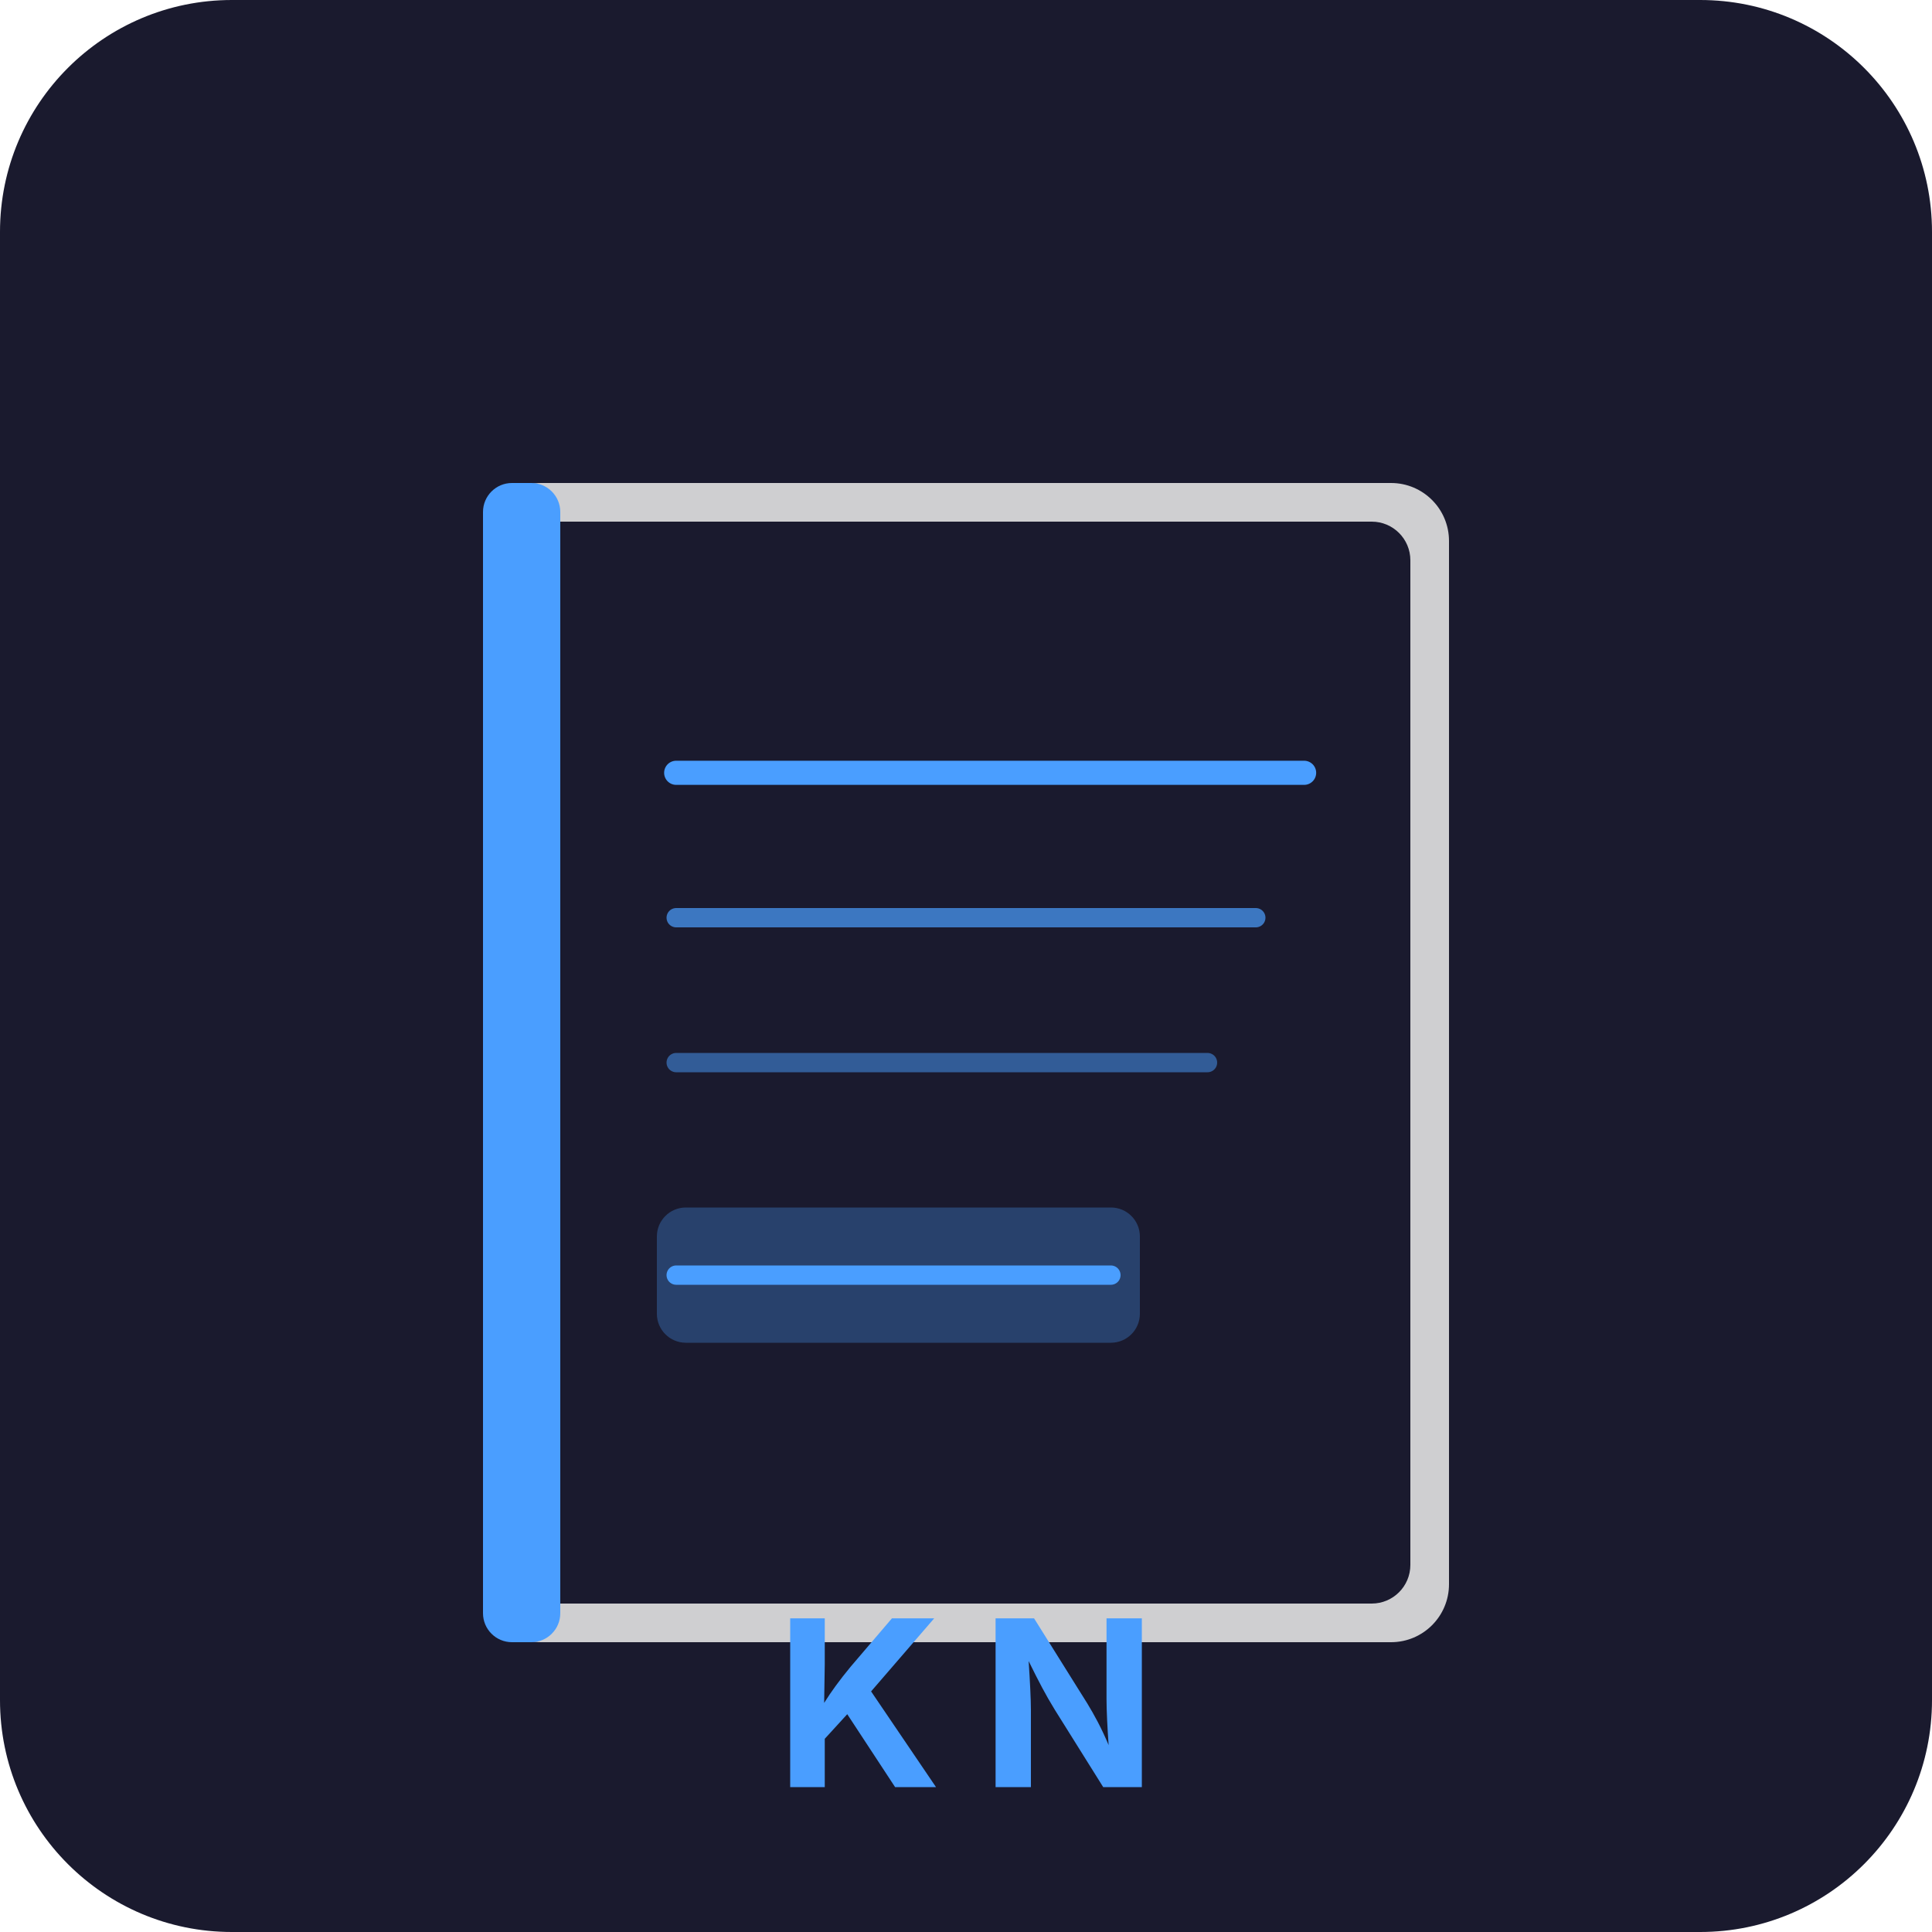
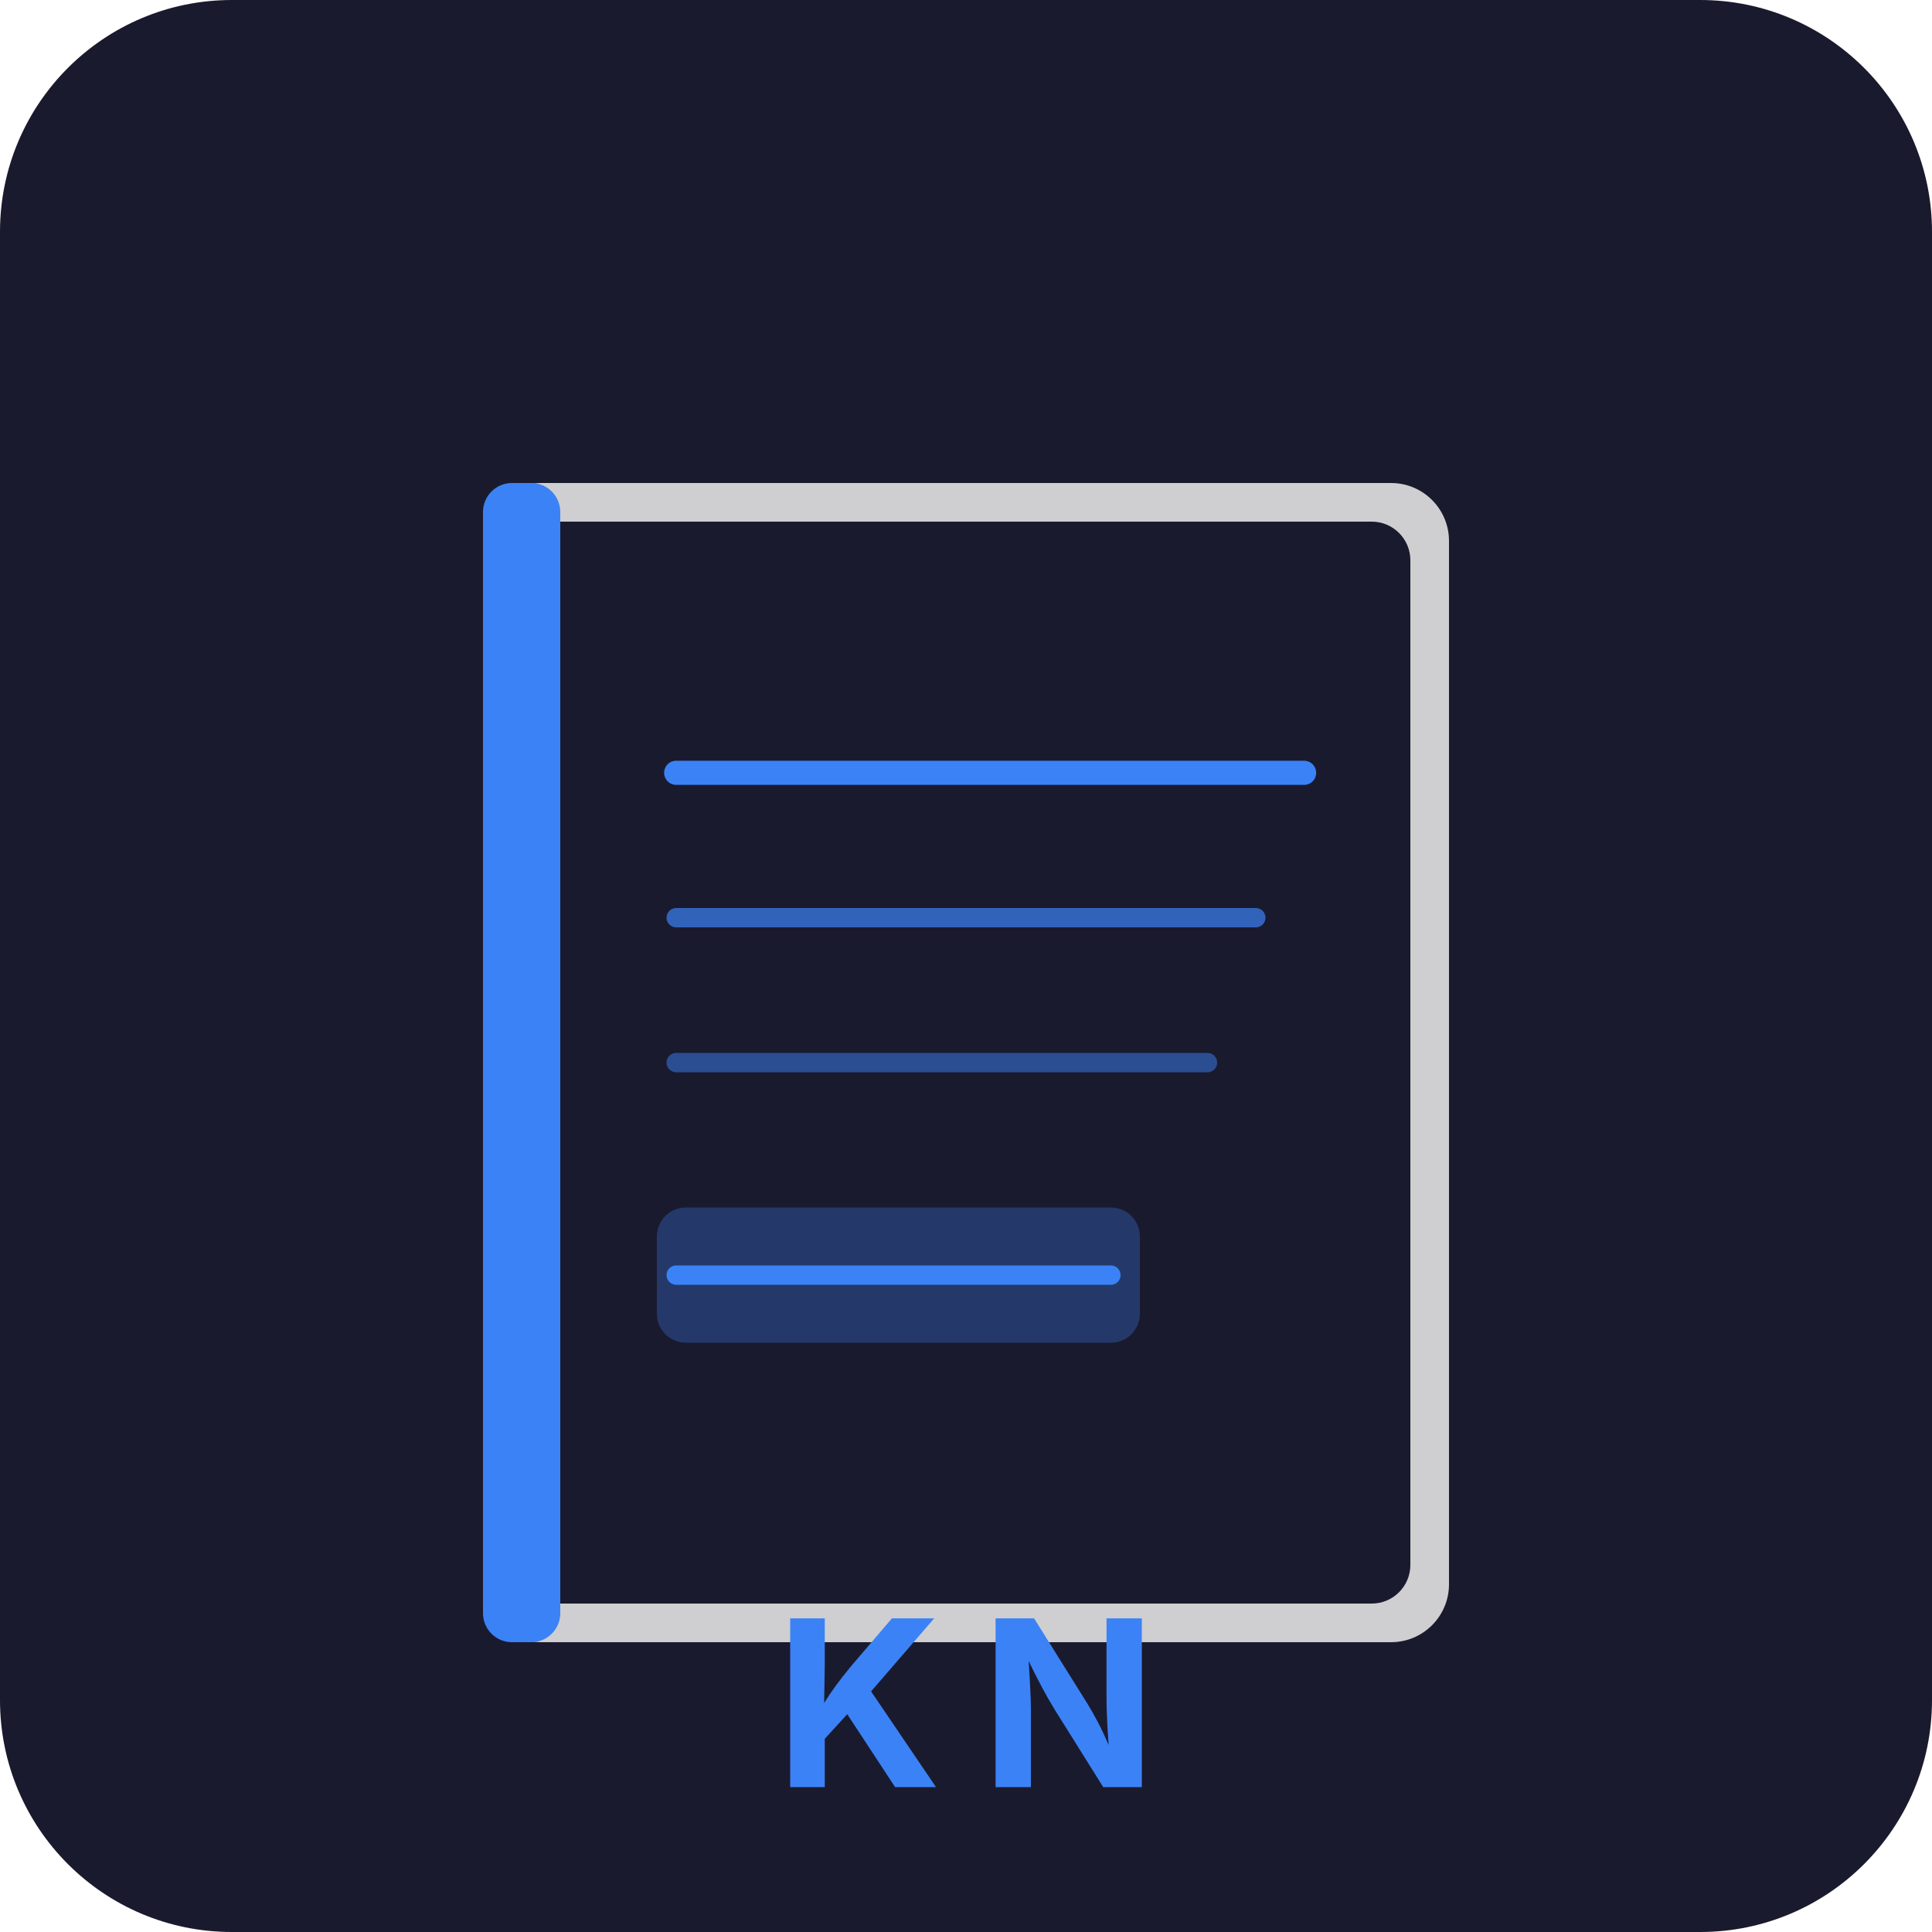
<svg xmlns="http://www.w3.org/2000/svg" viewBox="0 0 200 200" width="200" height="200">
  <rect width="200" height="200" rx="24" fill="#1a1a2e" />
  <g transform="translate(40, 30)">
    <rect x="10" y="20" width="100" height="120" rx="6" fill="#e2e2e2" opacity="0.9" />
    <rect x="14" y="24" width="92" height="112" rx="4" fill="#1a1a2e" />
-     <rect x="10" y="20" width="8" height="120" rx="3" fill="#4a9eff" />
-     <line x1="30" y1="50" x2="95" y2="50" stroke="#4a9eff" stroke-width="2.5" stroke-linecap="round" />
-     <line x1="30" y1="65" x2="90" y2="65" stroke="#4a9eff" stroke-width="2" stroke-linecap="round" opacity="0.7" />
-     <line x1="30" y1="80" x2="85" y2="80" stroke="#4a9eff" stroke-width="2" stroke-linecap="round" opacity="0.5" />
-     <rect x="28" y="95" width="50" height="14" rx="3" fill="#4a9eff" opacity="0.3" />
-     <line x1="30" y1="102" x2="75" y2="102" stroke="#4a9eff" stroke-width="2" stroke-linecap="round" />
+     <rect x="10" y="20" width="8" height="120" rx="3" fill="#3b82f6" />
+     <line x1="30" y1="50" x2="95" y2="50" stroke="#3b82f6" stroke-width="2.5" stroke-linecap="round" />
+     <line x1="30" y1="65" x2="90" y2="65" stroke="#3b82f6" stroke-width="2" stroke-linecap="round" opacity="0.7" />
+     <line x1="30" y1="80" x2="85" y2="80" stroke="#3b82f6" stroke-width="2" stroke-linecap="round" opacity="0.5" />
+     <rect x="28" y="95" width="50" height="14" rx="3" fill="#3b82f6" opacity="0.3" />
+     <line x1="30" y1="102" x2="75" y2="102" stroke="#3b82f6" stroke-width="2" stroke-linecap="round" />
  </g>
-   <text x="100" y="185" text-anchor="middle" font-family="system-ui, -apple-system, sans-serif" font-weight="700" font-size="24" fill="#4a9eff" letter-spacing="4">KN</text>
+   <text x="100" y="185" text-anchor="middle" font-family="system-ui, -apple-system, sans-serif" font-weight="700" font-size="24" fill="#3b82f6" letter-spacing="4">KN</text>
</svg>
